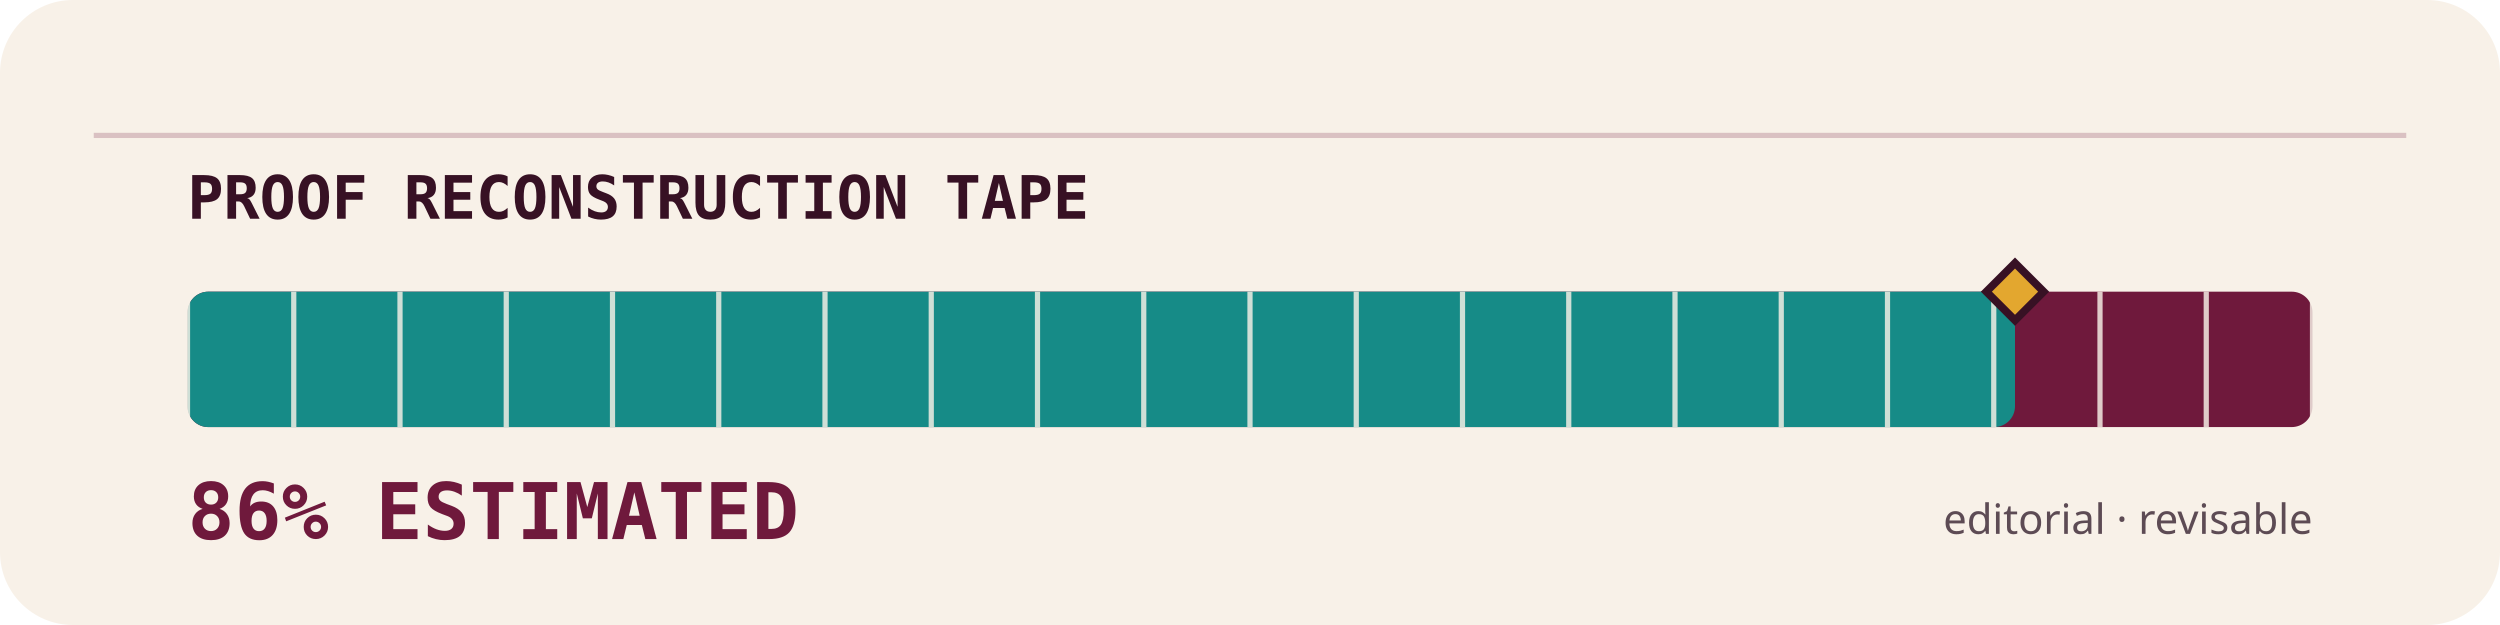
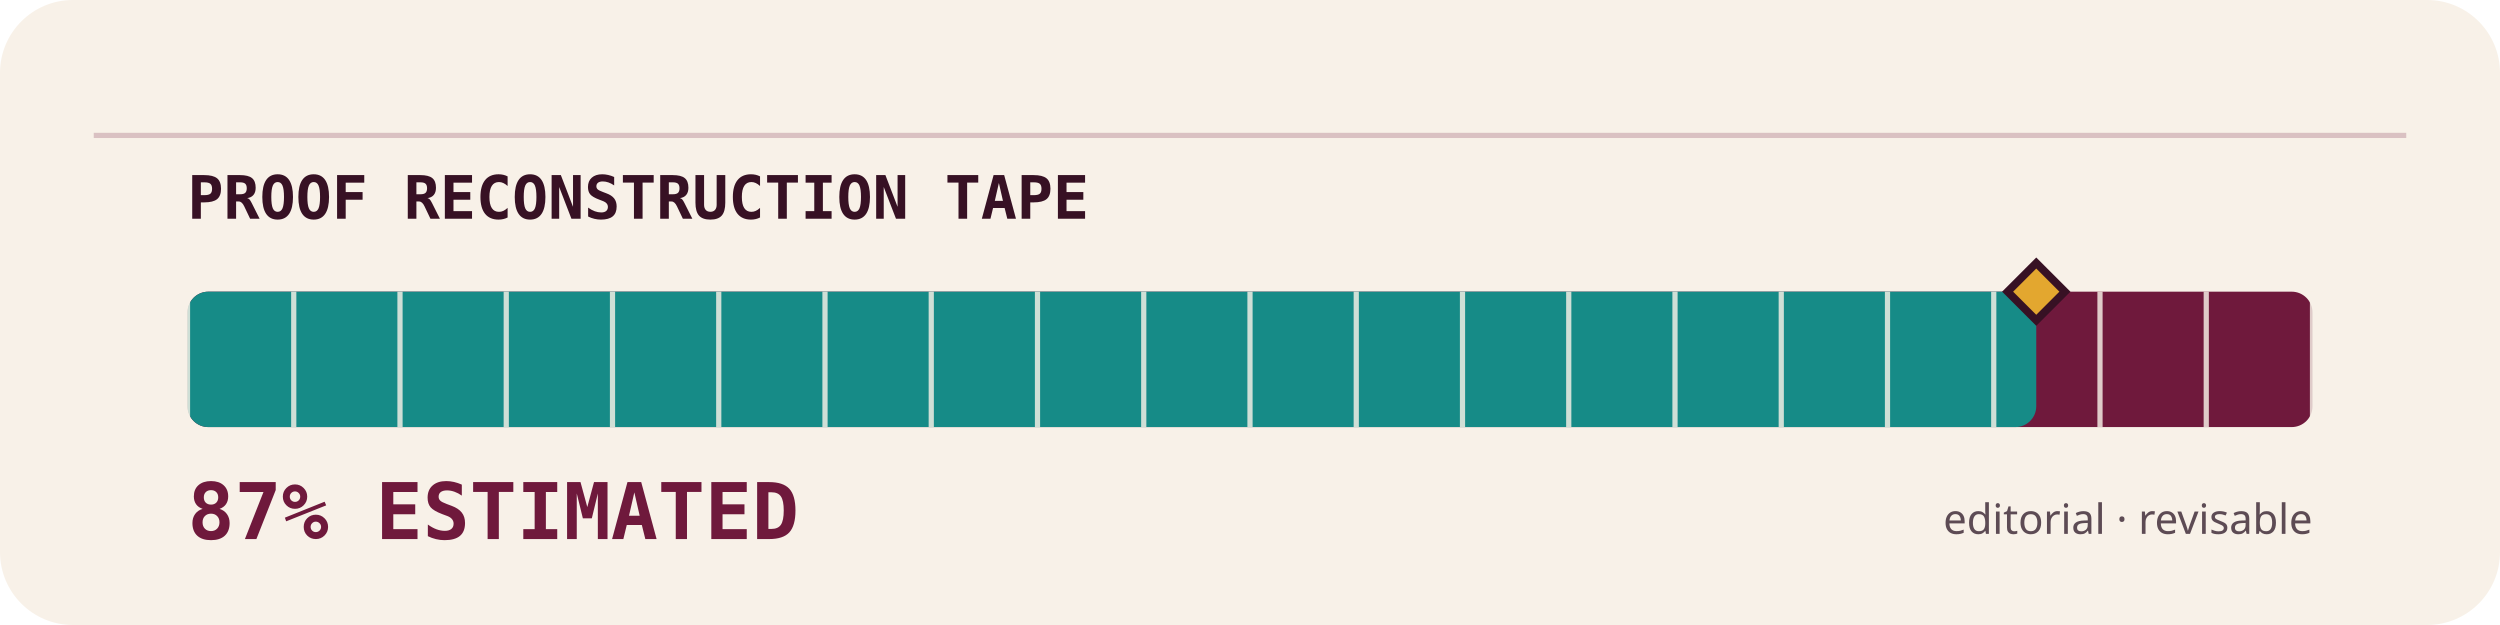
<svg xmlns="http://www.w3.org/2000/svg" viewBox="0 0 960 240" width="960" height="240" role="img" aria-labelledby="proof-progress-title proof-progress-desc">
  <rect width="960" height="240" rx="28" fill="#f8f1e8" />
  <path d="M36 52h888" stroke="#6f193c" stroke-width="2" opacity="0.22" />
  <text x="72" y="84" fill="#371124" font-family="ui-monospace, SFMono-Regular, Menlo, Consolas, monospace" font-size="23" font-weight="700">PROOF RECONSTRUCTION TAPE</text>
  <rect x="72" y="112" width="816" height="52" rx="8" fill="#6f193c" />
-   <rect x="72" y="112" width="701.76" height="52" rx="8" fill="#168b87" />
+   <rect x="72" y="112" width="709.92" height="52" rx="8" fill="#168b87" />
  <path d="M72 112v52" stroke="#f8f1e8" stroke-width="2" opacity="0.82" />
  <path d="M112.8 112v52" stroke="#f8f1e8" stroke-width="2" opacity="0.82" />
  <path d="M153.6 112v52" stroke="#f8f1e8" stroke-width="2" opacity="0.82" />
  <path d="M194.4 112v52" stroke="#f8f1e8" stroke-width="2" opacity="0.82" />
  <path d="M235.2 112v52" stroke="#f8f1e8" stroke-width="2" opacity="0.82" />
  <path d="M276 112v52" stroke="#f8f1e8" stroke-width="2" opacity="0.82" />
  <path d="M316.8 112v52" stroke="#f8f1e8" stroke-width="2" opacity="0.82" />
  <path d="M357.6 112v52" stroke="#f8f1e8" stroke-width="2" opacity="0.82" />
  <path d="M398.4 112v52" stroke="#f8f1e8" stroke-width="2" opacity="0.82" />
  <path d="M439.2 112v52" stroke="#f8f1e8" stroke-width="2" opacity="0.82" />
  <path d="M480 112v52" stroke="#f8f1e8" stroke-width="2" opacity="0.82" />
  <path d="M520.8 112v52" stroke="#f8f1e8" stroke-width="2" opacity="0.82" />
  <path d="M561.6 112v52" stroke="#f8f1e8" stroke-width="2" opacity="0.82" />
  <path d="M602.4 112v52" stroke="#f8f1e8" stroke-width="2" opacity="0.82" />
  <path d="M643.2 112v52" stroke="#f8f1e8" stroke-width="2" opacity="0.82" />
  <path d="M684 112v52" stroke="#f8f1e8" stroke-width="2" opacity="0.82" />
  <path d="M724.8 112v52" stroke="#f8f1e8" stroke-width="2" opacity="0.82" />
  <path d="M765.6 112v52" stroke="#f8f1e8" stroke-width="2" opacity="0.82" />
  <path d="M806.4 112v52" stroke="#f8f1e8" stroke-width="2" opacity="0.82" />
  <path d="M847.2 112v52" stroke="#f8f1e8" stroke-width="2" opacity="0.82" />
  <path d="M888 112v52" stroke="#f8f1e8" stroke-width="2" opacity="0.82" />
-   <path d="M773.76 101l11 11-11 11-11-11z" fill="#e3a72f" stroke="#371124" stroke-width="3" />
-   <text x="72" y="207" fill="#6f193c" font-family="ui-monospace, SFMono-Regular, Menlo, Consolas, monospace" font-size="30" font-weight="800">86% ESTIMATED</text>
+   <path d="M781.92 101l11 11-11 11-11-11z" fill="#e3a72f" stroke="#371124" stroke-width="3" />
+   <text x="72" y="207" fill="#6f193c" font-family="ui-monospace, SFMono-Regular, Menlo, Consolas, monospace" font-size="30" font-weight="800">87% ESTIMATED</text>
  <text x="888" y="205" text-anchor="end" fill="#5d4b54" font-family="system-ui, sans-serif" font-size="16">editorial · revisable</text>
</svg>
